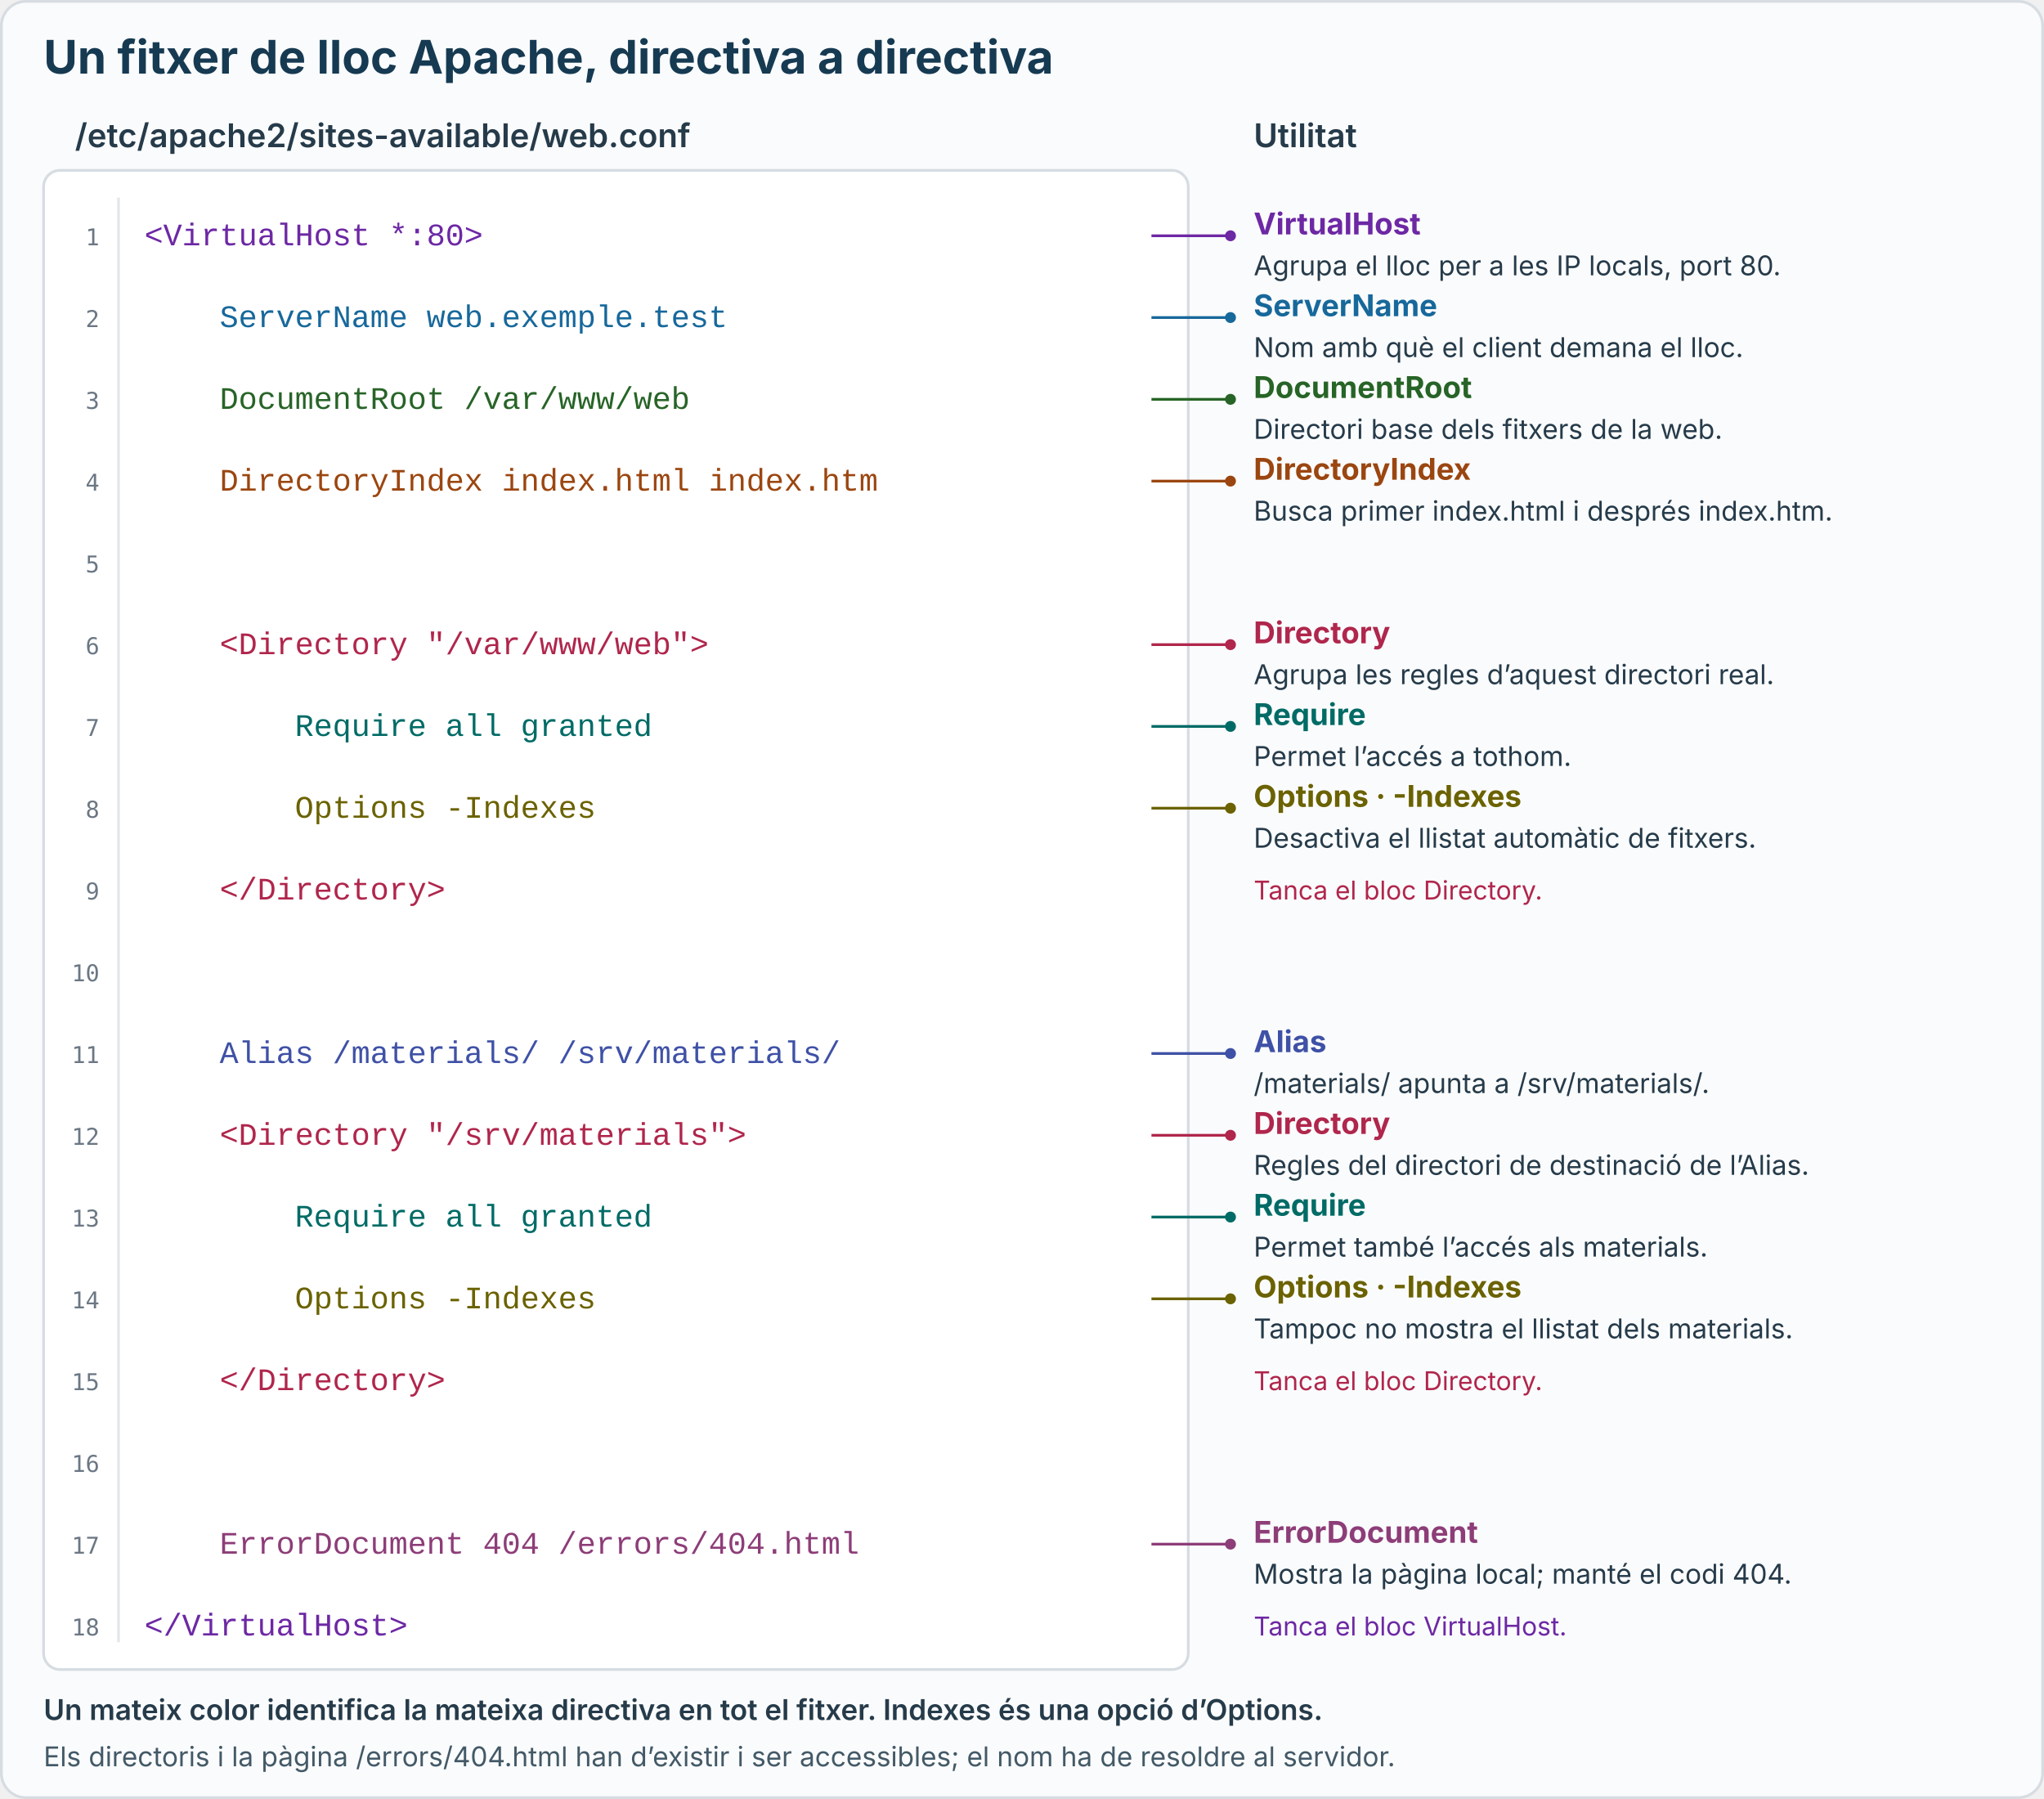
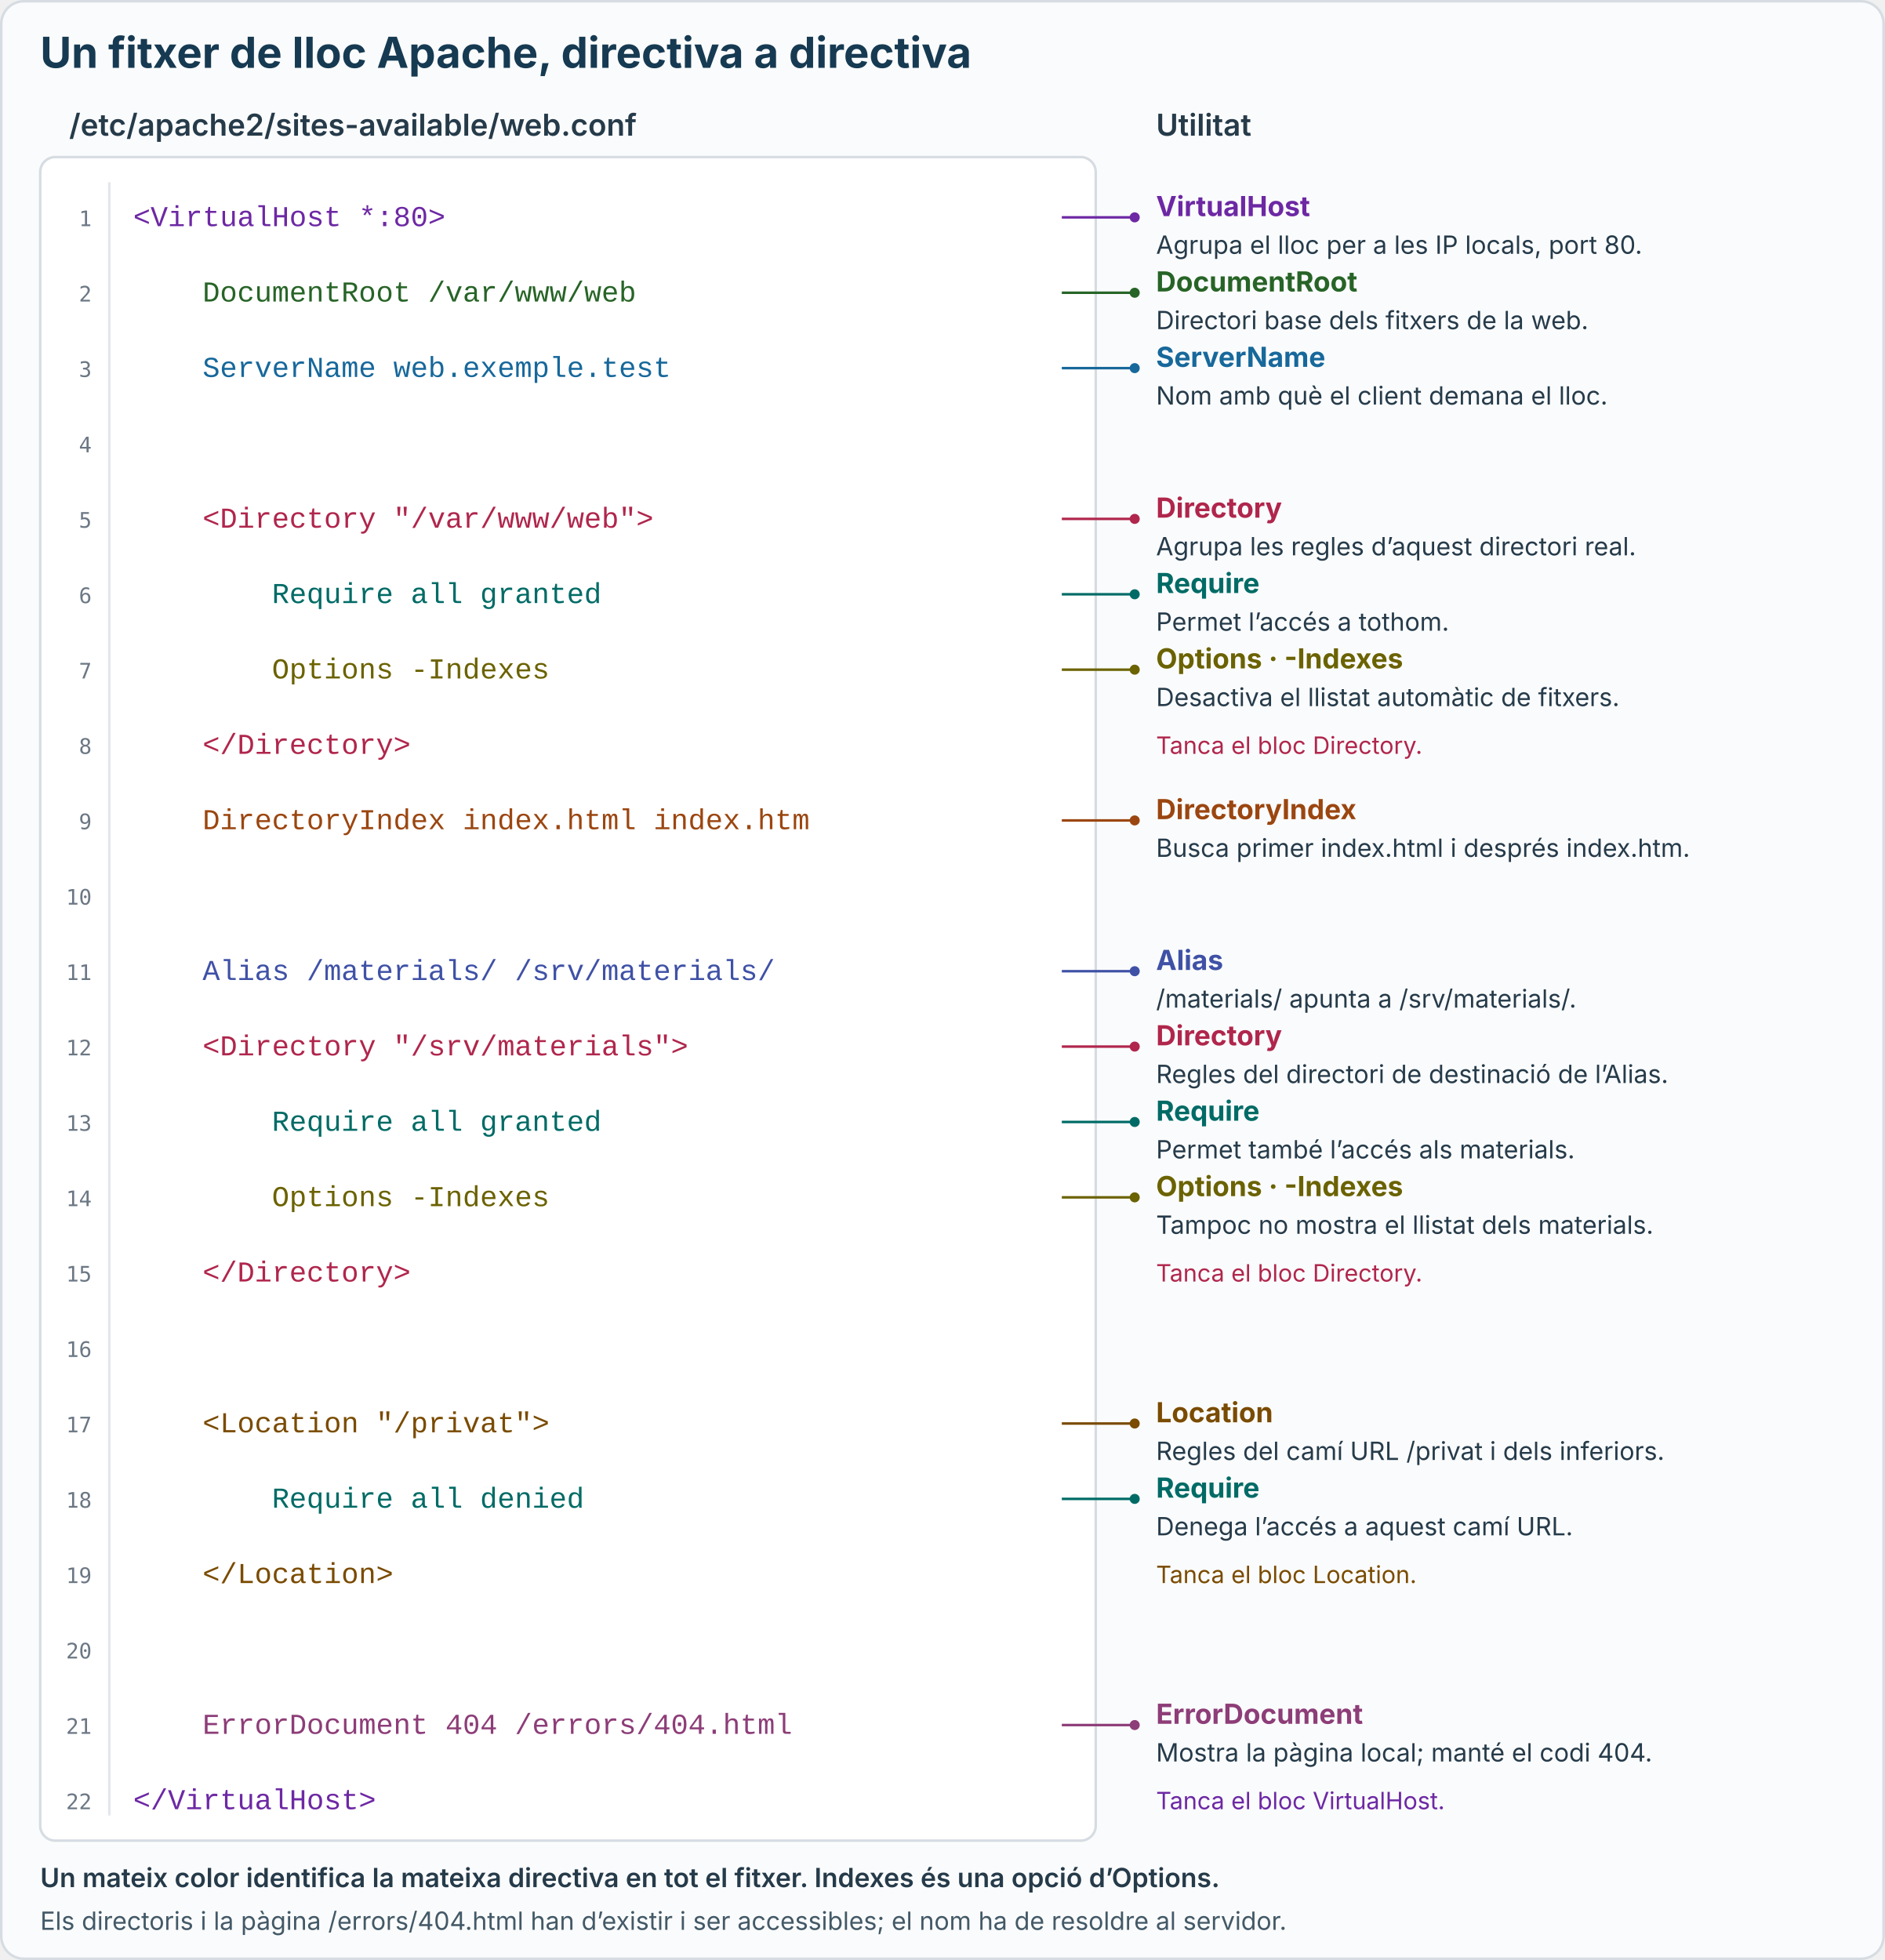
- <svg xmlns="http://www.w3.org/2000/svg" width="1500" height="1320" viewBox="0 0 1500 1320" role="img" aria-labelledby="title description">
+ <svg xmlns="http://www.w3.org/2000/svg" width="1500" height="1560" viewBox="0 0 1500 1560" role="img" aria-labelledby="title description">
  <style>
    text { font-family: system-ui, -apple-system, 'Segoe UI', sans-serif; fill: #263b4a; }
    .code { font-family: Consolas, 'Courier New', monospace; font-size: 23px; }
    .line-number { font-family: Consolas, monospace; font-size: 17px; fill: #6b7784; text-anchor: end; }
    .note-title { font-size: 22px; font-weight: 700; }
    .note-body { font-size: 20px; }
    .virtualhost { fill: #6d28a4; }
    .servername { fill: #17689b; }
    .documentroot { fill: #276427; }
    .directoryindex { fill: #9b4610; }
    .directory { fill: #b0264c; }
+     .location { fill: #7a4b00; }
    .require { fill: #006b66; }
    .options { fill: #6b6200; }
    .alias { fill: #3f51a6; }
    .errordocument { fill: #8d3d78; }
  </style>
-   <rect x="1" y="1" width="1498" height="1318" rx="18" fill="#fafbfc" stroke="#d6dce2" stroke-width="2" />
+   <rect x="1" y="1" width="1498" height="1558" rx="18" fill="#fafbfc" stroke="#d6dce2" stroke-width="2" />
  <text x="32" y="54" font-size="34" font-weight="700" style="fill:#163a52">Un fitxer de lloc Apache, directiva a directiva</text>
  <text x="55" y="108" font-size="24" font-weight="600">/etc/apache2/sites-available/web.conf</text>
  <text x="920" y="108" font-size="24" font-weight="600">Utilitat</text>
-   <rect x="32" y="125" width="840" height="1100" rx="12" fill="#fff" stroke="#d6dce2" stroke-width="2" />
-   <path d="M 87 145 V 1205" stroke="#e3e7ec" stroke-width="2" />
+   <rect x="32" y="125" width="840" height="1340" rx="12" fill="#fff" stroke="#d6dce2" stroke-width="2" />
+   <path d="M 87 145 V 1445" stroke="#e3e7ec" stroke-width="2" />
  <text class="line-number" x="73" y="180">1</text>
  <text class="code virtualhost" xml:space="preserve" x="106" y="180">&lt;VirtualHost *:80&gt;</text>
  <g class="annotation" data-directive="virtualhost">
    <path d="M 845 173 H 903" fill="none" stroke="#6d28a4" stroke-width="2" />
    <circle cx="903" cy="173" r="4" fill="#6d28a4" />
    <text class="note-title virtualhost" x="920" y="172">VirtualHost</text>
    <text class="note-body" x="920" y="202">Agrupa el lloc per a les IP locals, port 80.</text>
  </g>
  <text class="line-number" x="73" y="240">2</text>
-   <text class="code servername" xml:space="preserve" x="106" y="240">    ServerName web.exemple.test</text>
-   <g class="annotation" data-directive="servername">
-     <path d="M 845 233 H 903" fill="none" stroke="#17689b" stroke-width="2" />
-     <circle cx="903" cy="233" r="4" fill="#17689b" />
-     <text class="note-title servername" x="920" y="232">ServerName</text>
-     <text class="note-body" x="920" y="262">Nom amb què el client demana el lloc.</text>
+   <text class="code documentroot" xml:space="preserve" x="106" y="240">    DocumentRoot /var/www/web</text>
+   <g class="annotation" data-directive="documentroot">
+     <path d="M 845 233 H 903" fill="none" stroke="#276427" stroke-width="2" />
+     <circle cx="903" cy="233" r="4" fill="#276427" />
+     <text class="note-title documentroot" x="920" y="232">DocumentRoot</text>
+     <text class="note-body" x="920" y="262">Directori base dels fitxers de la web.</text>
  </g>
  <text class="line-number" x="73" y="300">3</text>
-   <text class="code documentroot" xml:space="preserve" x="106" y="300">    DocumentRoot /var/www/web</text>
-   <g class="annotation" data-directive="documentroot">
-     <path d="M 845 293 H 903" fill="none" stroke="#276427" stroke-width="2" />
-     <circle cx="903" cy="293" r="4" fill="#276427" />
-     <text class="note-title documentroot" x="920" y="292">DocumentRoot</text>
-     <text class="note-body" x="920" y="322">Directori base dels fitxers de la web.</text>
+   <text class="code servername" xml:space="preserve" x="106" y="300">    ServerName web.exemple.test</text>
+   <g class="annotation" data-directive="servername">
+     <path d="M 845 293 H 903" fill="none" stroke="#17689b" stroke-width="2" />
+     <circle cx="903" cy="293" r="4" fill="#17689b" />
+     <text class="note-title servername" x="920" y="292">ServerName</text>
+     <text class="note-body" x="920" y="322">Nom amb què el client demana el lloc.</text>
  </g>
  <text class="line-number" x="73" y="360">4</text>
-   <text class="code directoryindex" xml:space="preserve" x="106" y="360">    DirectoryIndex index.html index.htm</text>
-   <g class="annotation" data-directive="directoryindex">
-     <path d="M 845 353 H 903" fill="none" stroke="#9b4610" stroke-width="2" />
-     <circle cx="903" cy="353" r="4" fill="#9b4610" />
-     <text class="note-title directoryindex" x="920" y="352">DirectoryIndex</text>
-     <text class="note-body" x="920" y="382">Busca primer index.html i després index.htm.</text>
+   <text class="line-number" x="73" y="420">5</text>
+   <text class="code directory" xml:space="preserve" x="106" y="420">    &lt;Directory "/var/www/web"&gt;</text>
+   <g class="annotation" data-directive="directory">
+     <path d="M 845 413 H 903" fill="none" stroke="#b0264c" stroke-width="2" />
+     <circle cx="903" cy="413" r="4" fill="#b0264c" />
+     <text class="note-title directory" x="920" y="412">Directory</text>
+     <text class="note-body" x="920" y="442">Agrupa les regles d’aquest directori real.</text>
  </g>
-   <text class="line-number" x="73" y="420">5</text>
  <text class="line-number" x="73" y="480">6</text>
-   <text class="code directory" xml:space="preserve" x="106" y="480">    &lt;Directory "/var/www/web"&gt;</text>
-   <g class="annotation" data-directive="directory">
-     <path d="M 845 473 H 903" fill="none" stroke="#b0264c" stroke-width="2" />
-     <circle cx="903" cy="473" r="4" fill="#b0264c" />
-     <text class="note-title directory" x="920" y="472">Directory</text>
-     <text class="note-body" x="920" y="502">Agrupa les regles d’aquest directori real.</text>
+   <text class="code require" xml:space="preserve" x="106" y="480">        Require all granted</text>
+   <g class="annotation" data-directive="require">
+     <path d="M 845 473 H 903" fill="none" stroke="#006b66" stroke-width="2" />
+     <circle cx="903" cy="473" r="4" fill="#006b66" />
+     <text class="note-title require" x="920" y="472">Require</text>
+     <text class="note-body" x="920" y="502">Permet l’accés a tothom.</text>
  </g>
  <text class="line-number" x="73" y="540">7</text>
-   <text class="code require" xml:space="preserve" x="106" y="540">        Require all granted</text>
-   <g class="annotation" data-directive="require">
-     <path d="M 845 533 H 903" fill="none" stroke="#006b66" stroke-width="2" />
-     <circle cx="903" cy="533" r="4" fill="#006b66" />
-     <text class="note-title require" x="920" y="532">Require</text>
-     <text class="note-body" x="920" y="562">Permet l’accés a tothom.</text>
+   <text class="code options" xml:space="preserve" x="106" y="540">        Options -Indexes</text>
+   <g class="annotation" data-directive="options">
+     <path d="M 845 533 H 903" fill="none" stroke="#6b6200" stroke-width="2" />
+     <circle cx="903" cy="533" r="4" fill="#6b6200" />
+     <text class="note-title options" x="920" y="532">Options · -Indexes</text>
+     <text class="note-body" x="920" y="562">Desactiva el llistat automàtic de fitxers.</text>
  </g>
  <text class="line-number" x="73" y="600">8</text>
-   <text class="code options" xml:space="preserve" x="106" y="600">        Options -Indexes</text>
-   <g class="annotation" data-directive="options">
-     <path d="M 845 593 H 903" fill="none" stroke="#6b6200" stroke-width="2" />
-     <circle cx="903" cy="593" r="4" fill="#6b6200" />
-     <text class="note-title options" x="920" y="592">Options · -Indexes</text>
-     <text class="note-body" x="920" y="622">Desactiva el llistat automàtic de fitxers.</text>
+   <text class="code directory" xml:space="preserve" x="106" y="600">    &lt;/Directory&gt;</text>
+   <text class="directory" x="920" y="600" font-size="19">Tanca el bloc Directory.</text>
+   <text class="line-number" x="73" y="660">9</text>
+   <text class="code directoryindex" xml:space="preserve" x="106" y="660">    DirectoryIndex index.html index.htm</text>
+   <g class="annotation" data-directive="directoryindex">
+     <path d="M 845 653 H 903" fill="none" stroke="#9b4610" stroke-width="2" />
+     <circle cx="903" cy="653" r="4" fill="#9b4610" />
+     <text class="note-title directoryindex" x="920" y="652">DirectoryIndex</text>
+     <text class="note-body" x="920" y="682">Busca primer index.html i després index.htm.</text>
  </g>
-   <text class="line-number" x="73" y="660">9</text>
-   <text class="code directory" xml:space="preserve" x="106" y="660">    &lt;/Directory&gt;</text>
-   <text class="directory" x="920" y="660" font-size="19">Tanca el bloc Directory.</text>
  <text class="line-number" x="73" y="720">10</text>
  <text class="line-number" x="73" y="780">11</text>
  <text class="code alias" xml:space="preserve" x="106" y="780">    Alias /materials/ /srv/materials/</text>
  <g class="annotation" data-directive="alias">
    <path d="M 845 773 H 903" fill="none" stroke="#3f51a6" stroke-width="2" />
    <circle cx="903" cy="773" r="4" fill="#3f51a6" />
    <text class="note-title alias" x="920" y="772">Alias</text>
    <text class="note-body" x="920" y="802">/materials/ apunta a /srv/materials/.</text>
  </g>
  <text class="line-number" x="73" y="840">12</text>
  <text class="code directory" xml:space="preserve" x="106" y="840">    &lt;Directory "/srv/materials"&gt;</text>
  <g class="annotation" data-directive="directory">
    <path d="M 845 833 H 903" fill="none" stroke="#b0264c" stroke-width="2" />
    <circle cx="903" cy="833" r="4" fill="#b0264c" />
    <text class="note-title directory" x="920" y="832">Directory</text>
    <text class="note-body" x="920" y="862">Regles del directori de destinació de l’Alias.</text>
  </g>
  <text class="line-number" x="73" y="900">13</text>
  <text class="code require" xml:space="preserve" x="106" y="900">        Require all granted</text>
  <g class="annotation" data-directive="require">
    <path d="M 845 893 H 903" fill="none" stroke="#006b66" stroke-width="2" />
    <circle cx="903" cy="893" r="4" fill="#006b66" />
    <text class="note-title require" x="920" y="892">Require</text>
    <text class="note-body" x="920" y="922">Permet també l’accés als materials.</text>
  </g>
  <text class="line-number" x="73" y="960">14</text>
  <text class="code options" xml:space="preserve" x="106" y="960">        Options -Indexes</text>
  <g class="annotation" data-directive="options">
    <path d="M 845 953 H 903" fill="none" stroke="#6b6200" stroke-width="2" />
    <circle cx="903" cy="953" r="4" fill="#6b6200" />
    <text class="note-title options" x="920" y="952">Options · -Indexes</text>
    <text class="note-body" x="920" y="982">Tampoc no mostra el llistat dels materials.</text>
  </g>
  <text class="line-number" x="73" y="1020">15</text>
  <text class="code directory" xml:space="preserve" x="106" y="1020">    &lt;/Directory&gt;</text>
  <text class="directory" x="920" y="1020" font-size="19">Tanca el bloc Directory.</text>
  <text class="line-number" x="73" y="1080">16</text>
  <text class="line-number" x="73" y="1140">17</text>
-   <text class="code errordocument" xml:space="preserve" x="106" y="1140">    ErrorDocument 404 /errors/404.html</text>
-   <g class="annotation" data-directive="errordocument">
-     <path d="M 845 1133 H 903" fill="none" stroke="#8d3d78" stroke-width="2" />
-     <circle cx="903" cy="1133" r="4" fill="#8d3d78" />
-     <text class="note-title errordocument" x="920" y="1132">ErrorDocument</text>
-     <text class="note-body" x="920" y="1162">Mostra la pàgina local; manté el codi 404.</text>
+   <text class="code location" xml:space="preserve" x="106" y="1140">    &lt;Location "/privat"&gt;</text>
+   <g class="annotation" data-directive="location">
+     <path d="M 845 1133 H 903" fill="none" stroke="#7a4b00" stroke-width="2" />
+     <circle cx="903" cy="1133" r="4" fill="#7a4b00" />
+     <text class="note-title location" x="920" y="1132">Location</text>
+     <text class="note-body" x="920" y="1162">Regles del camí URL /privat i dels inferiors.</text>
  </g>
  <text class="line-number" x="73" y="1200">18</text>
-   <text class="code virtualhost" xml:space="preserve" x="106" y="1200">&lt;/VirtualHost&gt;</text>
-   <text class="virtualhost" x="920" y="1200" font-size="19">Tanca el bloc VirtualHost.</text>
-   <text x="32" y="1262" font-size="21" font-weight="600">Un mateix color identifica la mateixa directiva en tot el fitxer. Indexes és una opció d’Options.</text>
-   <text x="32" y="1296" font-size="20" style="fill:#435967">Els directoris i la pàgina /errors/404.html han d’existir i ser accessibles; el nom ha de resoldre al servidor.</text>
+   <text class="code require" xml:space="preserve" x="106" y="1200">        Require all denied</text>
+   <g class="annotation" data-directive="require">
+     <path d="M 845 1193 H 903" fill="none" stroke="#006b66" stroke-width="2" />
+     <circle cx="903" cy="1193" r="4" fill="#006b66" />
+     <text class="note-title require" x="920" y="1192">Require</text>
+     <text class="note-body" x="920" y="1222">Denega l’accés a aquest camí URL.</text>
+   </g>
+   <text class="line-number" x="73" y="1260">19</text>
+   <text class="code location" xml:space="preserve" x="106" y="1260">    &lt;/Location&gt;</text>
+   <text class="location" x="920" y="1260" font-size="19">Tanca el bloc Location.</text>
+   <text class="line-number" x="73" y="1320">20</text>
+   <text class="line-number" x="73" y="1380">21</text>
+   <text class="code errordocument" xml:space="preserve" x="106" y="1380">    ErrorDocument 404 /errors/404.html</text>
+   <g class="annotation" data-directive="errordocument">
+     <path d="M 845 1373 H 903" fill="none" stroke="#8d3d78" stroke-width="2" />
+     <circle cx="903" cy="1373" r="4" fill="#8d3d78" />
+     <text class="note-title errordocument" x="920" y="1372">ErrorDocument</text>
+     <text class="note-body" x="920" y="1402">Mostra la pàgina local; manté el codi 404.</text>
+   </g>
+   <text class="line-number" x="73" y="1440">22</text>
+   <text class="code virtualhost" xml:space="preserve" x="106" y="1440">&lt;/VirtualHost&gt;</text>
+   <text class="virtualhost" x="920" y="1440" font-size="19">Tanca el bloc VirtualHost.</text>
+   <text x="32" y="1502" font-size="21" font-weight="600">Un mateix color identifica la mateixa directiva en tot el fitxer. Indexes és una opció d’Options.</text>
+   <text x="32" y="1536" font-size="20" style="fill:#435967">Els directoris i la pàgina /errors/404.html han d’existir i ser accessibles; el nom ha de resoldre al servidor.</text>
</svg>
